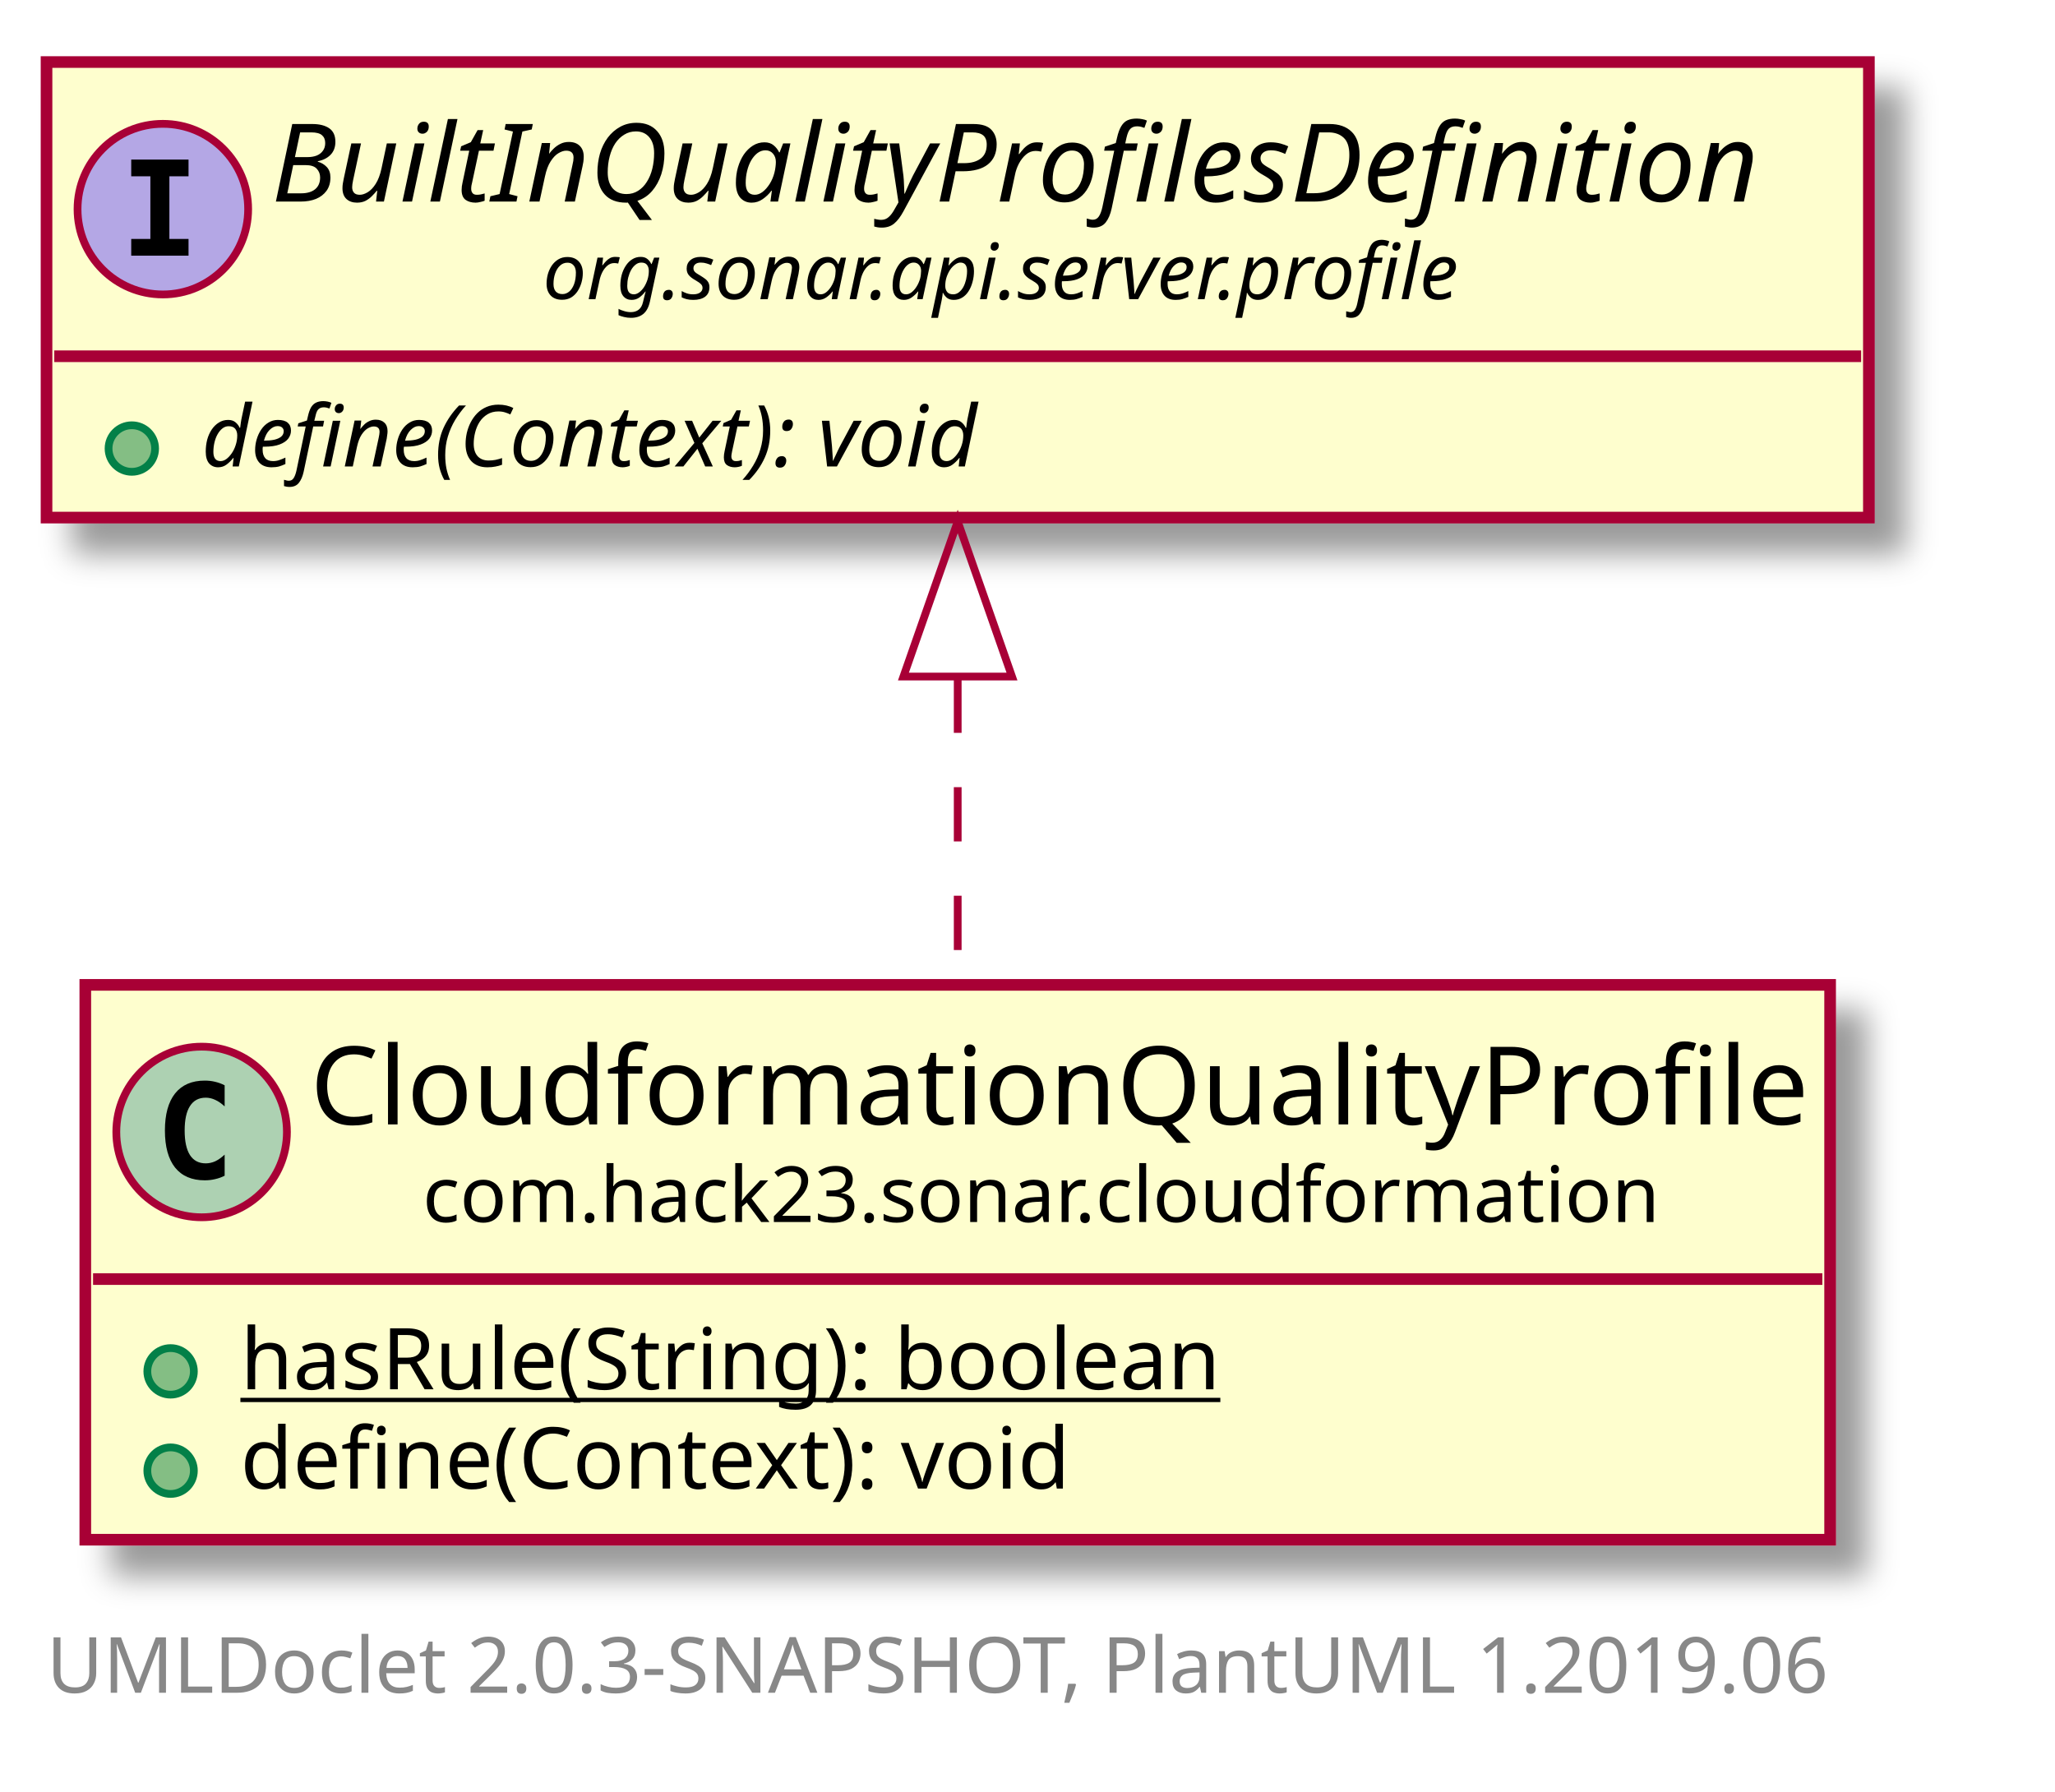
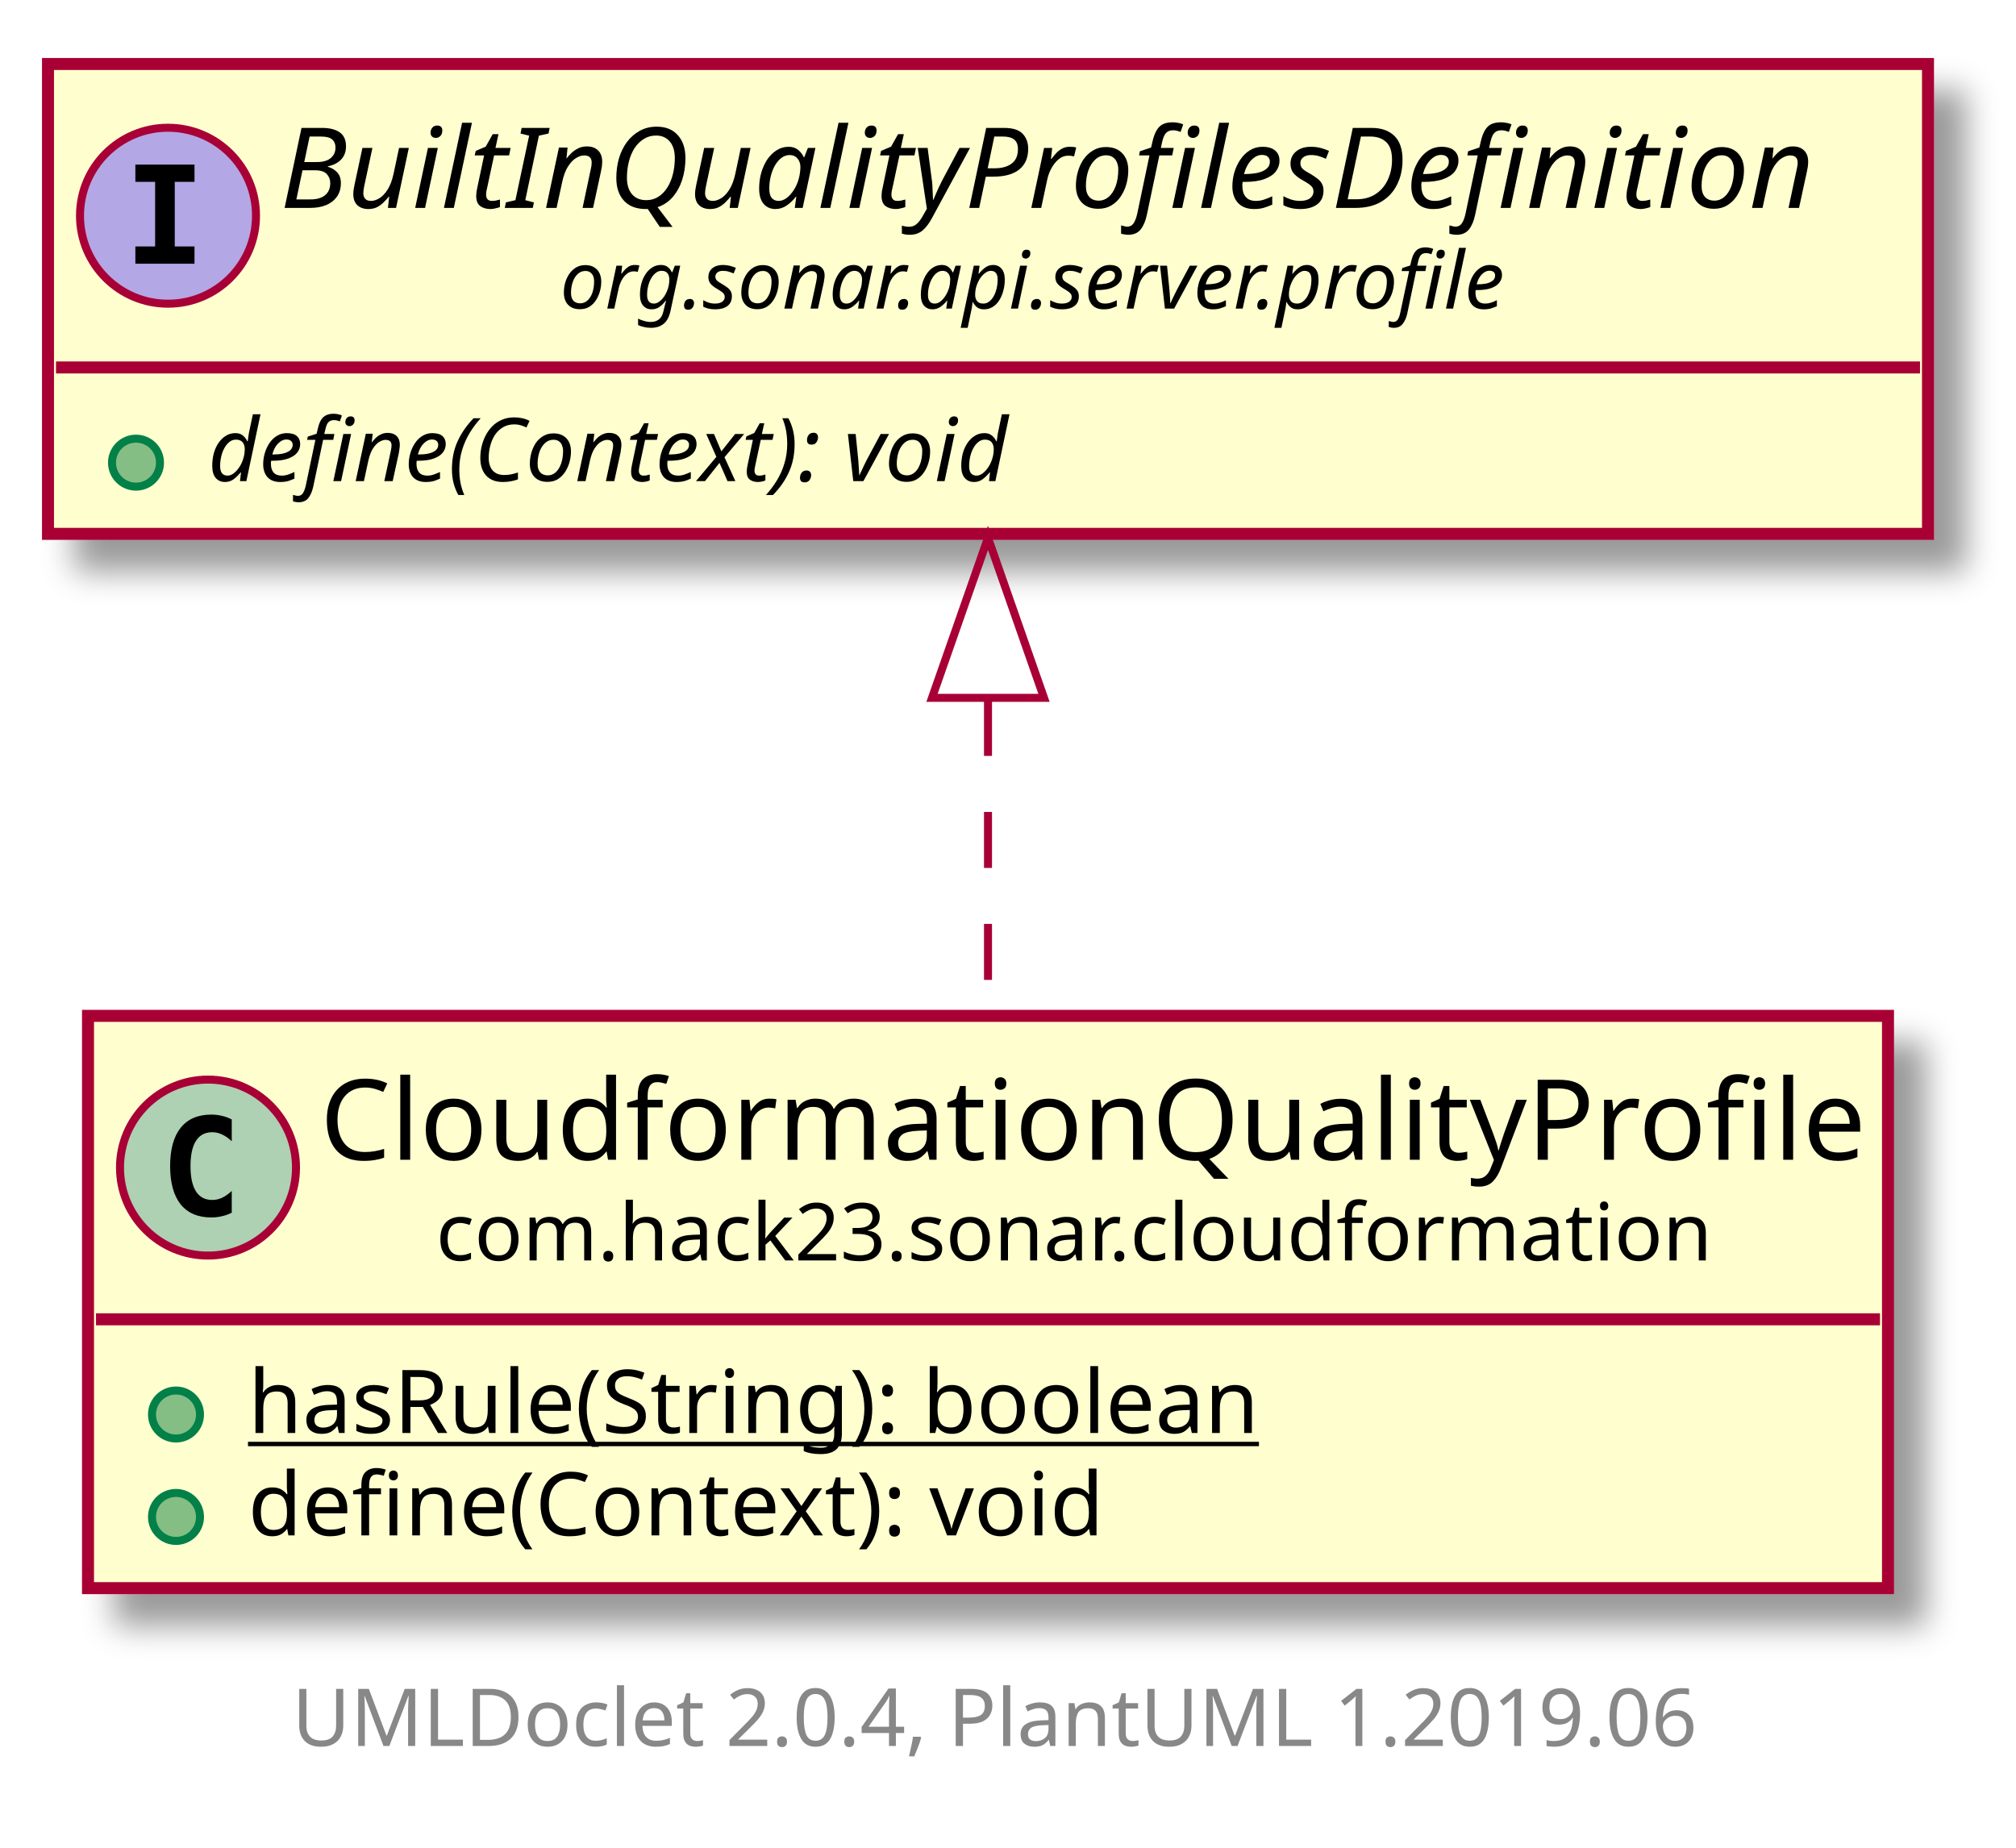
- <svg xmlns="http://www.w3.org/2000/svg" xmlns:xlink="http://www.w3.org/1999/xlink" contentScriptType="application/ecmascript" contentStyleType="text/css" height="231px" preserveAspectRatio="none" style="width:265px;height:231px;" version="1.1" viewBox="0 0 265 231" width="265px" zoomAndPan="magnify">
+ <svg xmlns="http://www.w3.org/2000/svg" xmlns:xlink="http://www.w3.org/1999/xlink" contentScriptType="application/ecmascript" contentStyleType="text/css" height="231px" preserveAspectRatio="none" style="width:252px;height:231px;" version="1.1" viewBox="0 0 252 231" width="252px" zoomAndPan="magnify">
  <defs>
-     <filter height="300%" id="f1p0jjd86hvw2b" width="300%" x="-1" y="-1">
+     <filter height="300%" id="f1rtzp8h2arclz" width="300%" x="-1" y="-1">
      <feGaussianBlur result="blurOut" stdDeviation="2.0" />
      <feColorMatrix in="blurOut" result="blurOut2" type="matrix" values="0 0 0 0 0 0 0 0 0 0 0 0 0 0 0 0 0 0 .4 0" />
      <feOffset dx="4.0" dy="4.0" in="blurOut2" result="blurOut3" />
      <feBlend in="SourceGraphic" in2="blurOut3" mode="normal" />
    </filter>
  </defs>
  <g>
    <a href="CloudformationQualityProfile.html" target="_top" xlink:actuate="onRequest" xlink:show="new" xlink:title="CloudformationQualityProfile.html" xlink:type="simple">
-       <rect fill="#FEFECE" filter="url(#f1p0jjd86hvw2b)" height="71.547" id="com.hack23.sonar.cloudformation.CloudformationQualityProfile" style="stroke: #A80036; stroke-width: 1.5;" width="225" x="11" y="127" />
+       <rect fill="#FEFECE" filter="url(#f1rtzp8h2arclz)" height="71.547" id="com.hack23.sonar.cloudformation.CloudformationQualityProfile" style="stroke: #A80036; stroke-width: 1.5;" width="225" x="11" y="127" />
      <ellipse cx="26" cy="145.969" fill="#ADD1B2" rx="11" ry="11" style="stroke: #A80036; stroke-width: 1.0;" />
      <path d="M28.969,151.609 Q28.391,151.906 27.75,152.047 Q27.109,152.203 26.406,152.203 Q23.906,152.203 22.578,150.562 Q21.266,148.906 21.266,145.781 Q21.266,142.656 22.578,141 Q23.906,139.344 26.406,139.344 Q27.109,139.344 27.75,139.5 Q28.406,139.656 28.969,139.953 L28.969,142.672 Q28.344,142.094 27.75,141.828 Q27.156,141.547 26.531,141.547 Q25.188,141.547 24.5,142.625 Q23.812,143.688 23.812,145.781 Q23.812,147.875 24.5,148.953 Q25.188,150.016 26.531,150.016 Q27.156,150.016 27.75,149.75 Q28.344,149.469 28.969,148.891 L28.969,151.609 Z " />
      <text fill="#000000" font-family="sans-serif" font-size="14" lengthAdjust="spacingAndGlyphs" textLength="193" x="40" y="144.995">CloudformationQualityProfile</text>
      <text fill="#000000" font-family="sans-serif" font-size="10" lengthAdjust="spacingAndGlyphs" textLength="164" x="54.5" y="157.579">com.hack23.sonar.cloudformation</text>
      <line style="stroke: #A80036; stroke-width: 1.5;" x1="12" x2="235" y1="164.938" y2="164.938" />
      <ellipse cx="22" cy="176.84" fill="#84BE84" rx="3" ry="3" style="stroke: #038048; stroke-width: 1.0;" />
      <text fill="#000000" font-family="sans-serif" font-size="11" lengthAdjust="spacingAndGlyphs" text-decoration="underline" textLength="140" x="31" y="179.148">hasRule(String): boolean</text>
      <ellipse cx="22" cy="189.644" fill="#84BE84" rx="3" ry="3" style="stroke: #038048; stroke-width: 1.0;" />
      <text fill="#000000" font-family="sans-serif" font-size="11" lengthAdjust="spacingAndGlyphs" textLength="117" x="31" y="191.953">define(Context): void</text>
    </a>
-     <rect fill="#FEFECE" filter="url(#f1p0jjd86hvw2b)" height="58.742" id="org.sonar.api.server.profile.BuiltInQualityProfilesDefinition" style="stroke: #A80036; stroke-width: 1.5;" width="235" x="6" y="8" />
+     <rect fill="#FEFECE" filter="url(#f1rtzp8h2arclz)" height="58.742" id="org.sonar.api.server.profile.BuiltInQualityProfilesDefinition" style="stroke: #A80036; stroke-width: 1.5;" width="235" x="6" y="8" />
    <ellipse cx="21" cy="26.969" fill="#B4A7E5" rx="11" ry="11" style="stroke: #A80036; stroke-width: 1.0;" />
    <path d="M16.922,22.734 L16.922,20.578 L24.312,20.578 L24.312,22.734 L21.844,22.734 L21.844,30.812 L24.312,30.812 L24.312,32.969 L16.922,32.969 L16.922,30.812 L19.391,30.812 L19.391,22.734 L16.922,22.734 Z " />
    <text fill="#000000" font-family="sans-serif" font-size="14" font-style="italic" lengthAdjust="spacingAndGlyphs" textLength="203" x="35" y="25.995">BuiltInQualityProfilesDefinition</text>
    <text fill="#000000" font-family="sans-serif" font-size="10" font-style="italic" lengthAdjust="spacingAndGlyphs" textLength="133" x="70" y="38.579">org.sonar.api.server.profile</text>
    <line style="stroke: #A80036; stroke-width: 1.5;" x1="7" x2="240" y1="45.938" y2="45.938" />
    <ellipse cx="17" cy="57.84" fill="#84BE84" rx="3" ry="3" style="stroke: #038048; stroke-width: 1.0;" />
    <text fill="#000000" font-family="sans-serif" font-size="11" font-style="italic" lengthAdjust="spacingAndGlyphs" textLength="119" x="26" y="60.148">define(Context): void</text>
    <path d="M123.5,87.505 C123.5,100.621 123.5,114.513 123.5,126.755 " fill="none" id="org.sonar.api.server.profile.BuiltInQualityProfilesDefinition-com.hack23.sonar.cloudformation.CloudformationQualityProfile" style="stroke: #A80036; stroke-width: 1.0; stroke-dasharray: 7.0,7.0;" />
    <polygon fill="none" points="116.5,87.242,123.5,67.242,130.5,87.242,116.5,87.242" style="stroke: #A80036; stroke-width: 1.0;" />
-     <text fill="#888888" font-family="sans-serif" font-size="10" lengthAdjust="spacingAndGlyphs" textLength="247" x="6" y="218.282">UMLDoclet 2.0.3-SNAPSHOT, PlantUML 1.2019.06</text>
+     <text fill="#888888" font-family="sans-serif" font-size="10" lengthAdjust="spacingAndGlyphs" textLength="186" x="36.5" y="218.282">UMLDoclet 2.0.4, PlantUML 1.2019.06</text>
  </g>
</svg>
